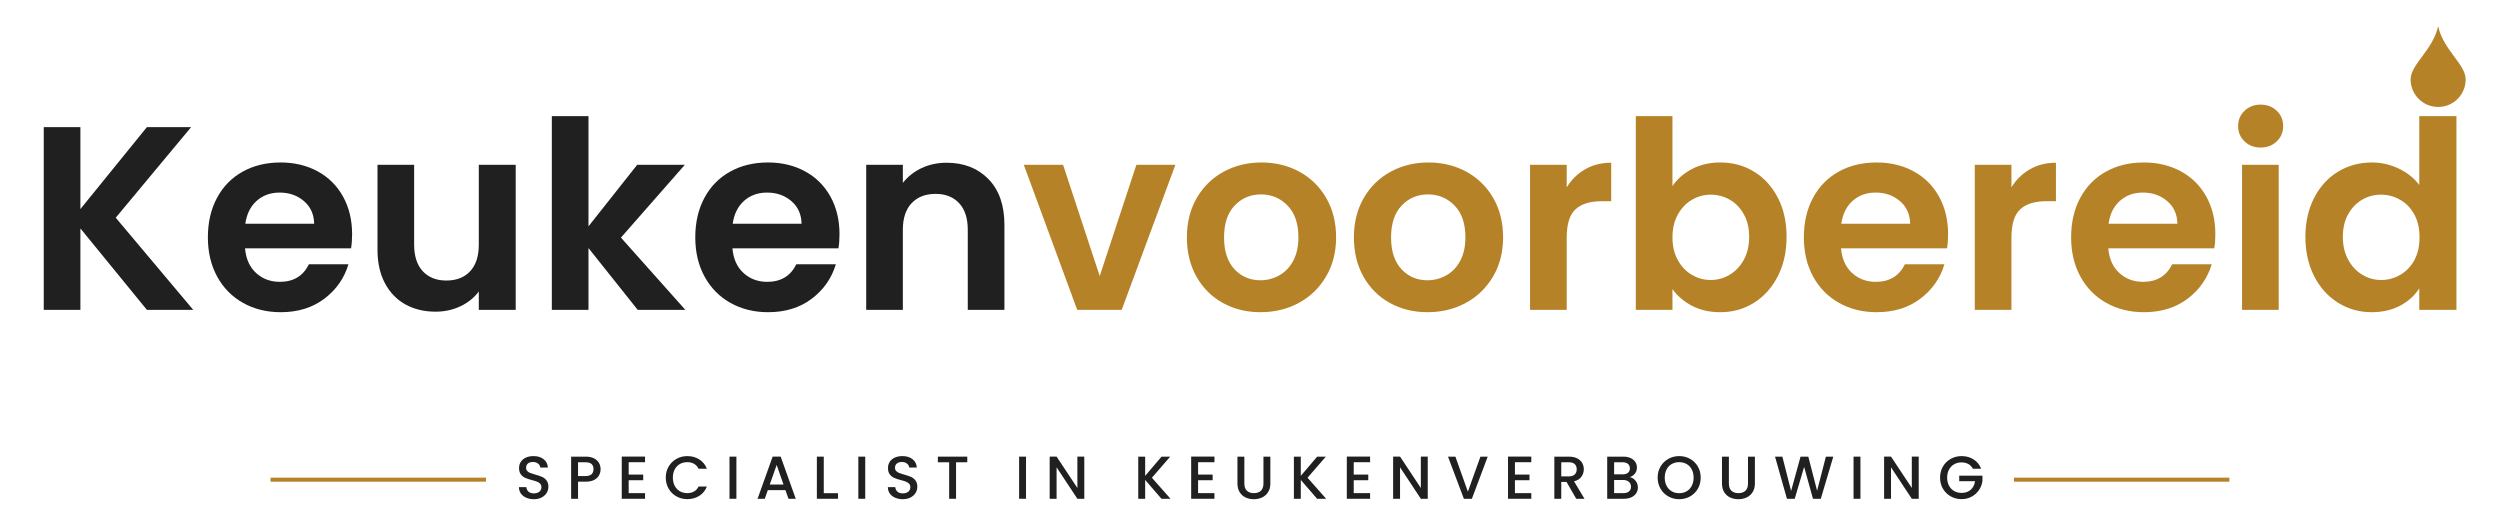
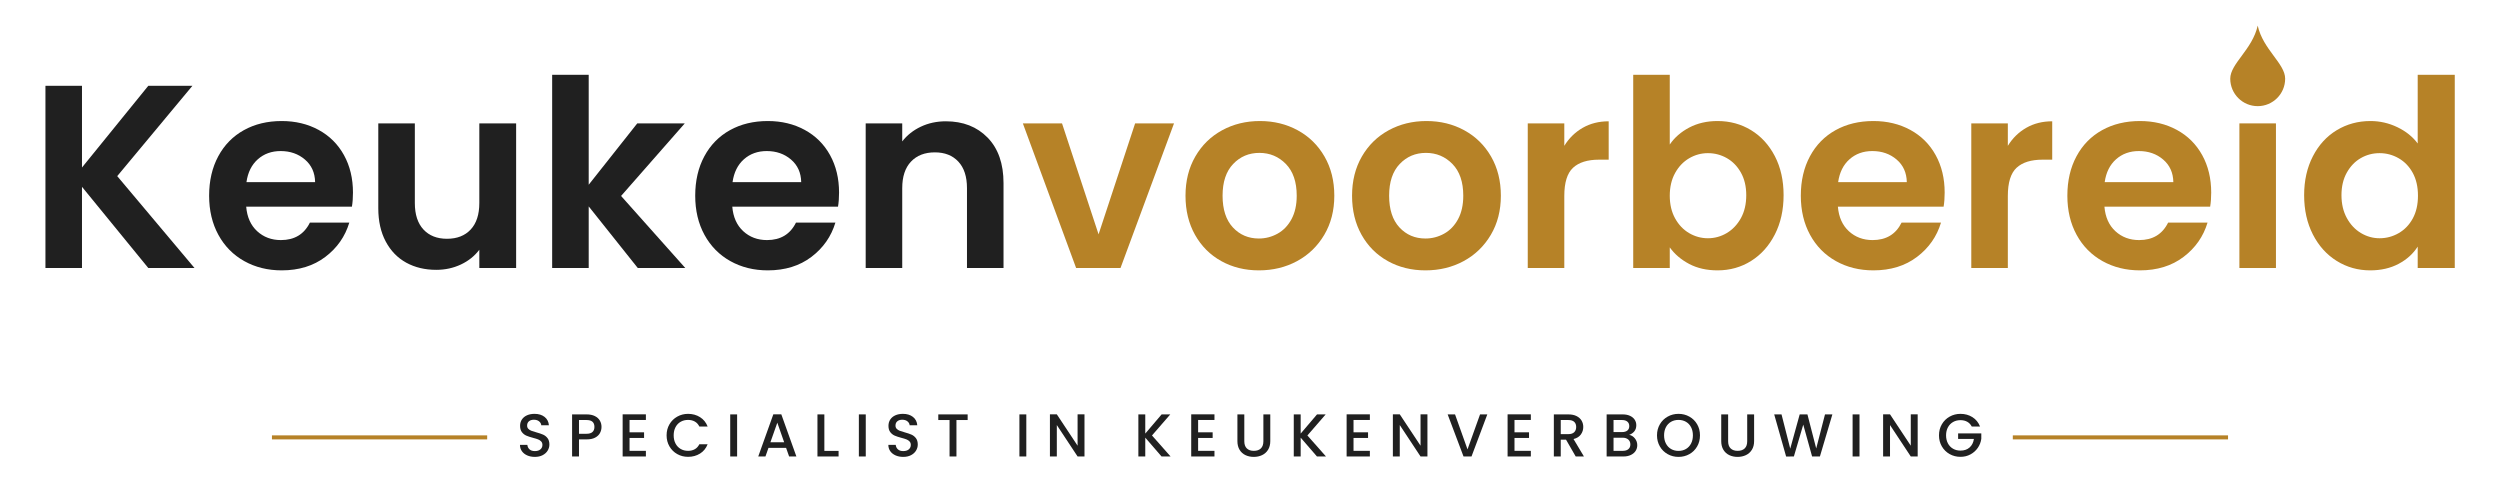
- <svg xmlns="http://www.w3.org/2000/svg" viewBox="0 0 1362.4 285.5" width="1362" height="286" role="img" aria-label="Keukenvoorbereid">
-   <g fill="#202020" transform="translate(14.00,168.56) scale(0.14265,-0.14265)">
+ <svg xmlns="http://www.w3.org/2000/svg" viewBox="0 0 1364.1 263.4" width="1364" height="263" role="img" aria-label="Keukenvoorbereid">
+   <g fill="#202020" transform="translate(14.00,146.45) scale(0.14265,-0.14265)">
    <path transform="translate(0.0,0)" d="M463 0 209 311V0H69V698H209V385L463 698H632L344 352L640 0Z" />
    <path transform="translate(663.0,0)" d="M580 235H175Q180 175 217.0 141.0Q254 107 308 107Q386 107 419 174H570Q546 94 478.0 42.5Q410 -9 311 -9Q231 -9 167.5 26.5Q104 62 68.5 127.0Q33 192 33 277Q33 363 68.0 428.0Q103 493 166.0 528.0Q229 563 311 563Q390 563 452.5 529.0Q515 495 549.5 432.5Q584 370 584 289Q584 259 580 235ZM439 329Q438 383 400.0 415.5Q362 448 307 448Q255 448 219.5 416.5Q184 385 176 329Z" />
    <path transform="translate(1280.0,0)" d="M592 554V0H451V70Q424 34 380.5 13.5Q337 -7 286 -7Q221 -7 171.0 20.5Q121 48 92.5 101.5Q64 155 64 229V554H204V249Q204 183 237.0 147.5Q270 112 327 112Q385 112 418.0 147.5Q451 183 451 249V554Z" />
    <path transform="translate(1941.0,0)" d="M397 0 209 236V0H69V740H209V319L395 554H577L333 276L579 0Z" />
    <path transform="translate(2525.0,0)" d="M580 235H175Q180 175 217.0 141.0Q254 107 308 107Q386 107 419 174H570Q546 94 478.0 42.5Q410 -9 311 -9Q231 -9 167.5 26.5Q104 62 68.5 127.0Q33 192 33 277Q33 363 68.0 428.0Q103 493 166.0 528.0Q229 563 311 563Q390 563 452.5 529.0Q515 495 549.5 432.5Q584 370 584 289Q584 259 580 235ZM439 329Q438 383 400.0 415.5Q362 448 307 448Q255 448 219.5 416.5Q184 385 176 329Z" />
    <path transform="translate(3142.0,0)" d="M597 325V0H457V306Q457 372 424.0 407.5Q391 443 334 443Q276 443 242.5 407.5Q209 372 209 306V0H69V554H209V485Q237 521 280.5 541.5Q324 562 376 562Q475 562 536.0 499.5Q597 437 597 325Z" />
  </g>
-   <g fill="#B68227" transform="translate(556.51,168.56) scale(0.14265,-0.14265)">
+   <g fill="#B68227" transform="translate(556.51,146.45) scale(0.14265,-0.14265)">
    <path transform="translate(0.0,0)" d="M300 129 440 554H589L384 0H214L10 554H160Z" />
    <path transform="translate(599.0,0)" d="M34 277Q34 362 71.5 427.0Q109 492 174.0 527.5Q239 563 319 563Q399 563 464.0 527.5Q529 492 566.5 427.0Q604 362 604 277Q604 192 565.5 127.0Q527 62 461.5 26.5Q396 -9 315 -9Q235 -9 171.0 26.5Q107 62 70.5 127.0Q34 192 34 277ZM460 277Q460 356 418.5 398.5Q377 441 317 441Q257 441 216.5 398.5Q176 356 176 277Q176 198 215.5 155.5Q255 113 315 113Q353 113 386.5 131.5Q420 150 440.0 187.0Q460 224 460 277Z" />
    <path transform="translate(1237.0,0)" d="M34 277Q34 362 71.5 427.0Q109 492 174.0 527.5Q239 563 319 563Q399 563 464.0 527.5Q529 492 566.5 427.0Q604 362 604 277Q604 192 565.5 127.0Q527 62 461.5 26.5Q396 -9 315 -9Q235 -9 171.0 26.5Q107 62 70.5 127.0Q34 192 34 277ZM460 277Q460 356 418.5 398.5Q377 441 317 441Q257 441 216.5 398.5Q176 356 176 277Q176 198 215.5 155.5Q255 113 315 113Q353 113 386.5 131.5Q420 150 440.0 187.0Q460 224 460 277Z" />
    <path transform="translate(1875.0,0)" d="M379 562V415H342Q276 415 242.5 384.0Q209 353 209 276V0H69V554H209V468Q236 512 279.5 537.0Q323 562 379 562Z" />
    <path transform="translate(2279.0,0)" d="M392 563Q463 563 520.5 528.0Q578 493 611.5 428.5Q645 364 645 279Q645 194 611.5 128.5Q578 63 520.5 27.0Q463 -9 392 -9Q330 -9 283.5 15.5Q237 40 209 79V0H69V740H209V473Q236 513 283.5 538.0Q331 563 392 563ZM355 440Q317 440 283.5 420.5Q250 401 229.5 364.0Q209 327 209 277Q209 227 229.5 190.0Q250 153 283.5 133.5Q317 114 355 114Q394 114 427.5 134.0Q461 154 481.5 191.0Q502 228 502 279Q502 329 481.5 365.5Q461 402 427.5 421.0Q394 440 355 440Z" />
    <path transform="translate(2957.0,0)" d="M580 235H175Q180 175 217.0 141.0Q254 107 308 107Q386 107 419 174H570Q546 94 478.0 42.5Q410 -9 311 -9Q231 -9 167.5 26.5Q104 62 68.5 127.0Q33 192 33 277Q33 363 68.0 428.0Q103 493 166.0 528.0Q229 563 311 563Q390 563 452.5 529.0Q515 495 549.5 432.5Q584 370 584 289Q584 259 580 235ZM439 329Q438 383 400.0 415.5Q362 448 307 448Q255 448 219.5 416.5Q184 385 176 329Z" />
    <path transform="translate(3574.0,0)" d="M379 562V415H342Q276 415 242.5 384.0Q209 353 209 276V0H69V554H209V468Q236 512 279.5 537.0Q323 562 379 562Z" />
    <path transform="translate(3978.0,0)" d="M580 235H175Q180 175 217.0 141.0Q254 107 308 107Q386 107 419 174H570Q546 94 478.0 42.5Q410 -9 311 -9Q231 -9 167.5 26.5Q104 62 68.5 127.0Q33 192 33 277Q33 363 68.0 428.0Q103 493 166.0 528.0Q229 563 311 563Q390 563 452.5 529.0Q515 495 549.5 432.5Q584 370 584 289Q584 259 580 235ZM439 329Q438 383 400.0 415.5Q362 448 307 448Q255 448 219.5 416.5Q184 385 176 329Z" />
-     <path transform="translate(4595.0,0)" d="M54 702Q54 737 78.5 760.5Q103 784 140 784Q177 784 201.5 760.5Q226 737 226 702Q226 667 201.5 643.5Q177 620 140 620Q103 620 78.5 643.5Q54 667 54 702ZM209 554V0H69V554Z" />
-     <path transform="translate(4873.0,0)" d="M287 563Q341 563 390.0 539.5Q439 516 468 477V740H610V0H468V82Q442 41 395.0 16.0Q348 -9 286 -9Q216 -9 158.0 27.0Q100 63 66.5 128.5Q33 194 33 279Q33 363 66.5 428.0Q100 493 158.0 528.0Q216 563 287 563ZM322 440Q283 440 250.0 421.0Q217 402 196.5 365.5Q176 329 176 279Q176 229 196.5 191.5Q217 154 250.5 134.0Q284 114 322 114Q361 114 395.0 133.5Q429 153 449.0 189.5Q469 226 469 277Q469 328 449.0 364.5Q429 401 395.0 420.5Q361 440 322 440Z" />
+     <path transform="translate(4595.0,0)" d="M215 554V0H75V554Z" />
+     <path transform="translate(4885.0,0)" d="M287 563Q341 563 390.0 539.5Q439 516 468 477V740H610V0H468V82Q442 41 395.0 16.0Q348 -9 286 -9Q216 -9 158.0 27.0Q100 63 66.5 128.5Q33 194 33 279Q33 363 66.5 428.0Q100 493 158.0 528.0Q216 563 287 563ZM322 440Q283 440 250.0 421.0Q217 402 196.5 365.5Q176 329 176 279Q176 229 196.5 191.5Q217 154 250.5 134.0Q284 114 322 114Q361 114 395.0 133.5Q429 153 449.0 189.5Q469 226 469 277Q469 328 449.0 364.5Q429 401 395.0 420.5Q361 440 322 440Z" />
  </g>
-   <path fill="#B68227" d="M 1328.69,14.00 C 1331.58,27.05 1343.69,34.75 1343.69,43.00 A 15.00,15.00 0 0 1 1313.69,43.00 C 1313.69,34.75 1325.81,27.05 1328.69,14.00 Z" />
-   <g fill="#202020" transform="translate(280.88,271.52) scale(0.03304,-0.03304)">
+   <path fill="#B68227" d="M 1232.69,14.00 C 1235.58,27.05 1247.69,34.75 1247.69,43.00 A 15.00,15.00 0 0 1 1217.69,43.00 C 1217.69,34.75 1229.80,27.05 1232.69,14.00 Z" />
+   <g fill="#202020" transform="translate(281.22,249.43) scale(0.03308,-0.03308)">
    <path transform="translate(0.0,0)" d="M58 192H180Q184 147 215.5 118.0Q247 89 304 89Q363 89 396.0 117.5Q429 146 429 191Q429 226 408.5 248.0Q388 270 357.5 282.0Q327 294 273 308Q205 326 162.5 344.5Q120 363 90.0 402.0Q60 441 60 506Q60 566 90.0 611.0Q120 656 174.0 680.0Q228 704 299 704Q400 704 464.5 653.5Q529 603 536 515H410Q407 553 374.0 580.0Q341 607 287 607Q238 607 207.0 582.0Q176 557 176 510Q176 478 195.5 457.5Q215 437 245.0 425.0Q275 413 327 399Q396 380 439.5 361.0Q483 342 513.5 302.5Q544 263 544 197Q544 144 515.5 97.0Q487 50 432.5 21.5Q378 -7 304 -7Q234 -7 178.0 17.5Q122 42 90.0 87.0Q58 132 58 192Z" />
    <path transform="translate(844.0,0)" d="M315 282H189V0H75V695H315Q395 695 450.5 667.5Q506 640 533.5 593.0Q561 546 561 488Q561 435 536.0 388.0Q511 341 456.0 311.5Q401 282 315 282ZM444 488Q444 602 315 602H189V375H315Q380 375 412.0 404.5Q444 434 444 488Z" />
    <path transform="translate(1679.0,0)" d="M189 603V399H429V306H189V93H459V0H75V696H459V603Z" />
    <path transform="translate(2443.0,0)" d="M392 704Q503 704 589.5 649.5Q676 595 715 495H578Q551 550 503.0 577.0Q455 604 392 604Q323 604 269.0 573.0Q215 542 184.5 484.0Q154 426 154 349Q154 272 184.5 214.0Q215 156 269.0 124.5Q323 93 392 93Q455 93 503.0 120.0Q551 147 578 202H715Q676 102 589.5 48.0Q503 -6 392 -6Q294 -6 213.0 39.5Q132 85 84.5 166.0Q37 247 37 349Q37 451 84.5 532.0Q132 613 213.5 658.5Q295 704 392 704Z" />
    <path transform="translate(3456.0,0)" d="M189 695V0H75V695Z" />
    <path transform="translate(3960.0,0)" d="M494 142H203L153 0H34L283 696H415L664 0H544ZM462 235 349 558 235 235Z" />
    <path transform="translate(4897.0,0)" d="M189 92H424V0H75V695H189Z" />
    <path transform="translate(5581.0,0)" d="M189 695V0H75V695Z" />
    <path transform="translate(6085.0,0)" d="M58 192H180Q184 147 215.5 118.0Q247 89 304 89Q363 89 396.0 117.5Q429 146 429 191Q429 226 408.5 248.0Q388 270 357.5 282.0Q327 294 273 308Q205 326 162.5 344.5Q120 363 90.0 402.0Q60 441 60 506Q60 566 90.0 611.0Q120 656 174.0 680.0Q228 704 299 704Q400 704 464.5 653.5Q529 603 536 515H410Q407 553 374.0 580.0Q341 607 287 607Q238 607 207.0 582.0Q176 557 176 510Q176 478 195.5 457.5Q215 437 245.0 425.0Q275 413 327 399Q396 380 439.5 361.0Q483 342 513.5 302.5Q544 263 544 197Q544 144 515.5 97.0Q487 50 432.5 21.5Q378 -7 304 -7Q234 -7 178.0 17.5Q122 42 90.0 87.0Q58 132 58 192Z" />
    <path transform="translate(6929.0,0)" d="M524 695V602H339V0H225V602H39V695Z" />
    <path transform="translate(8233.0,0)" d="M189 695V0H75V695Z" />
    <path transform="translate(8737.0,0)" d="M646 0H532L189 519V0H75V696H189L532 178V696H646Z" />
    <path transform="translate(10198.0,0)" d="M458 0 189 311V0H75V695H189V378L459 695H602L300 347L607 0Z" />
    <path transform="translate(11071.0,0)" d="M189 603V399H429V306H189V93H459V0H75V696H459V603Z" />
    <path transform="translate(11835.0,0)" d="M188 695V252Q188 173 229.5 133.0Q271 93 345 93Q420 93 461.5 133.0Q503 173 503 252V695H617V254Q617 169 580.0 110.0Q543 51 481.0 22.0Q419 -7 344 -7Q269 -7 207.5 22.0Q146 51 110.0 110.0Q74 169 74 254V695Z" />
    <path transform="translate(12765.0,0)" d="M458 0 189 311V0H75V695H189V378L459 695H602L300 347L607 0Z" />
    <path transform="translate(13638.0,0)" d="M189 603V399H429V306H189V93H459V0H75V696H459V603Z" />
    <path transform="translate(14402.0,0)" d="M646 0H532L189 519V0H75V696H189L532 178V696H646Z" />
    <path transform="translate(15363.0,0)" d="M674 695 413 0H281L19 695H141L347 117L554 695Z" />
    <path transform="translate(16297.0,0)" d="M189 603V399H429V306H189V93H459V0H75V696H459V603Z" />
    <path transform="translate(17061.0,0)" d="M436 0 276 278H189V0H75V695H315Q395 695 450.5 667.0Q506 639 533.5 592.0Q561 545 561 487Q561 419 521.5 363.5Q482 308 400 288L572 0ZM189 369H315Q379 369 411.5 401.0Q444 433 444 487Q444 541 412.0 571.5Q380 602 315 602H189Z" />
    <path transform="translate(17933.0,0)" d="M581 187Q581 134 553.5 91.5Q526 49 474.0 24.5Q422 0 353 0H75V695H340Q411 695 462.0 671.0Q513 647 539.0 606.5Q565 566 565 516Q565 456 533.0 416.0Q501 376 447 357Q503 347 542.0 298.0Q581 249 581 187ZM189 403H330Q386 403 417.5 428.5Q449 454 449 502Q449 549 417.5 575.5Q386 602 330 602H189ZM467 199Q467 250 432.0 280.0Q397 310 339 310H189V93H343Q401 93 434.0 121.0Q467 149 467 199Z" />
    <path transform="translate(18803.0,0)" d="M37 349Q37 451 84.5 532.0Q132 613 213.5 658.5Q295 704 392 704Q490 704 571.5 658.5Q653 613 700.0 532.0Q747 451 747 349Q747 247 700.0 165.5Q653 84 571.5 38.5Q490 -7 392 -7Q295 -7 213.5 38.5Q132 84 84.5 165.5Q37 247 37 349ZM630 349Q630 426 599.5 484.0Q569 542 515.0 573.0Q461 604 392 604Q323 604 269.0 573.0Q215 542 184.5 484.0Q154 426 154 349Q154 272 184.5 213.5Q215 155 269.0 123.5Q323 92 392 92Q461 92 515.0 123.5Q569 155 599.5 213.5Q630 272 630 349Z" />
    <path transform="translate(19827.0,0)" d="M188 695V252Q188 173 229.5 133.0Q271 93 345 93Q420 93 461.5 133.0Q503 173 503 252V695H617V254Q617 169 580.0 110.0Q543 51 481.0 22.0Q419 -7 344 -7Q269 -7 207.5 22.0Q146 51 110.0 110.0Q74 169 74 254V695Z" />
    <path transform="translate(20757.0,0)" d="M980 695 774 0H645L499 526L344 0L216 -1L19 695H140L284 129L440 695H568L713 132L858 695Z" />
    <path transform="translate(21996.0,0)" d="M189 695V0H75V695Z" />
    <path transform="translate(22500.0,0)" d="M646 0H532L189 519V0H75V696H189L532 178V696H646Z" />
    <path transform="translate(23461.0,0)" d="M578 495Q551 547 503.0 573.5Q455 600 392 600Q323 600 269.0 569.0Q215 538 184.5 481.0Q154 424 154 349Q154 274 184.5 216.5Q215 159 269.0 128.0Q323 97 392 97Q485 97 543.0 149.0Q601 201 614 290H353V381H736V292Q725 211 678.5 143.0Q632 75 557.5 34.5Q483 -6 392 -6Q294 -6 213.0 39.5Q132 85 84.5 166.0Q37 247 37 349Q37 451 84.5 532.0Q132 613 213.5 658.5Q295 704 392 704Q503 704 589.5 649.5Q676 595 715 495Z" />
  </g>
-   <rect fill="#B68227" x="147.44" y="260.01" width="117.44" height="2.20" />
-   <rect fill="#B68227" x="1097.50" y="260.01" width="117.44" height="2.20" />
+   <rect fill="#B68227" x="147.61" y="237.90" width="117.61" height="2.20" />
+   <rect fill="#B68227" x="1098.87" y="237.90" width="117.61" height="2.20" />
</svg>
